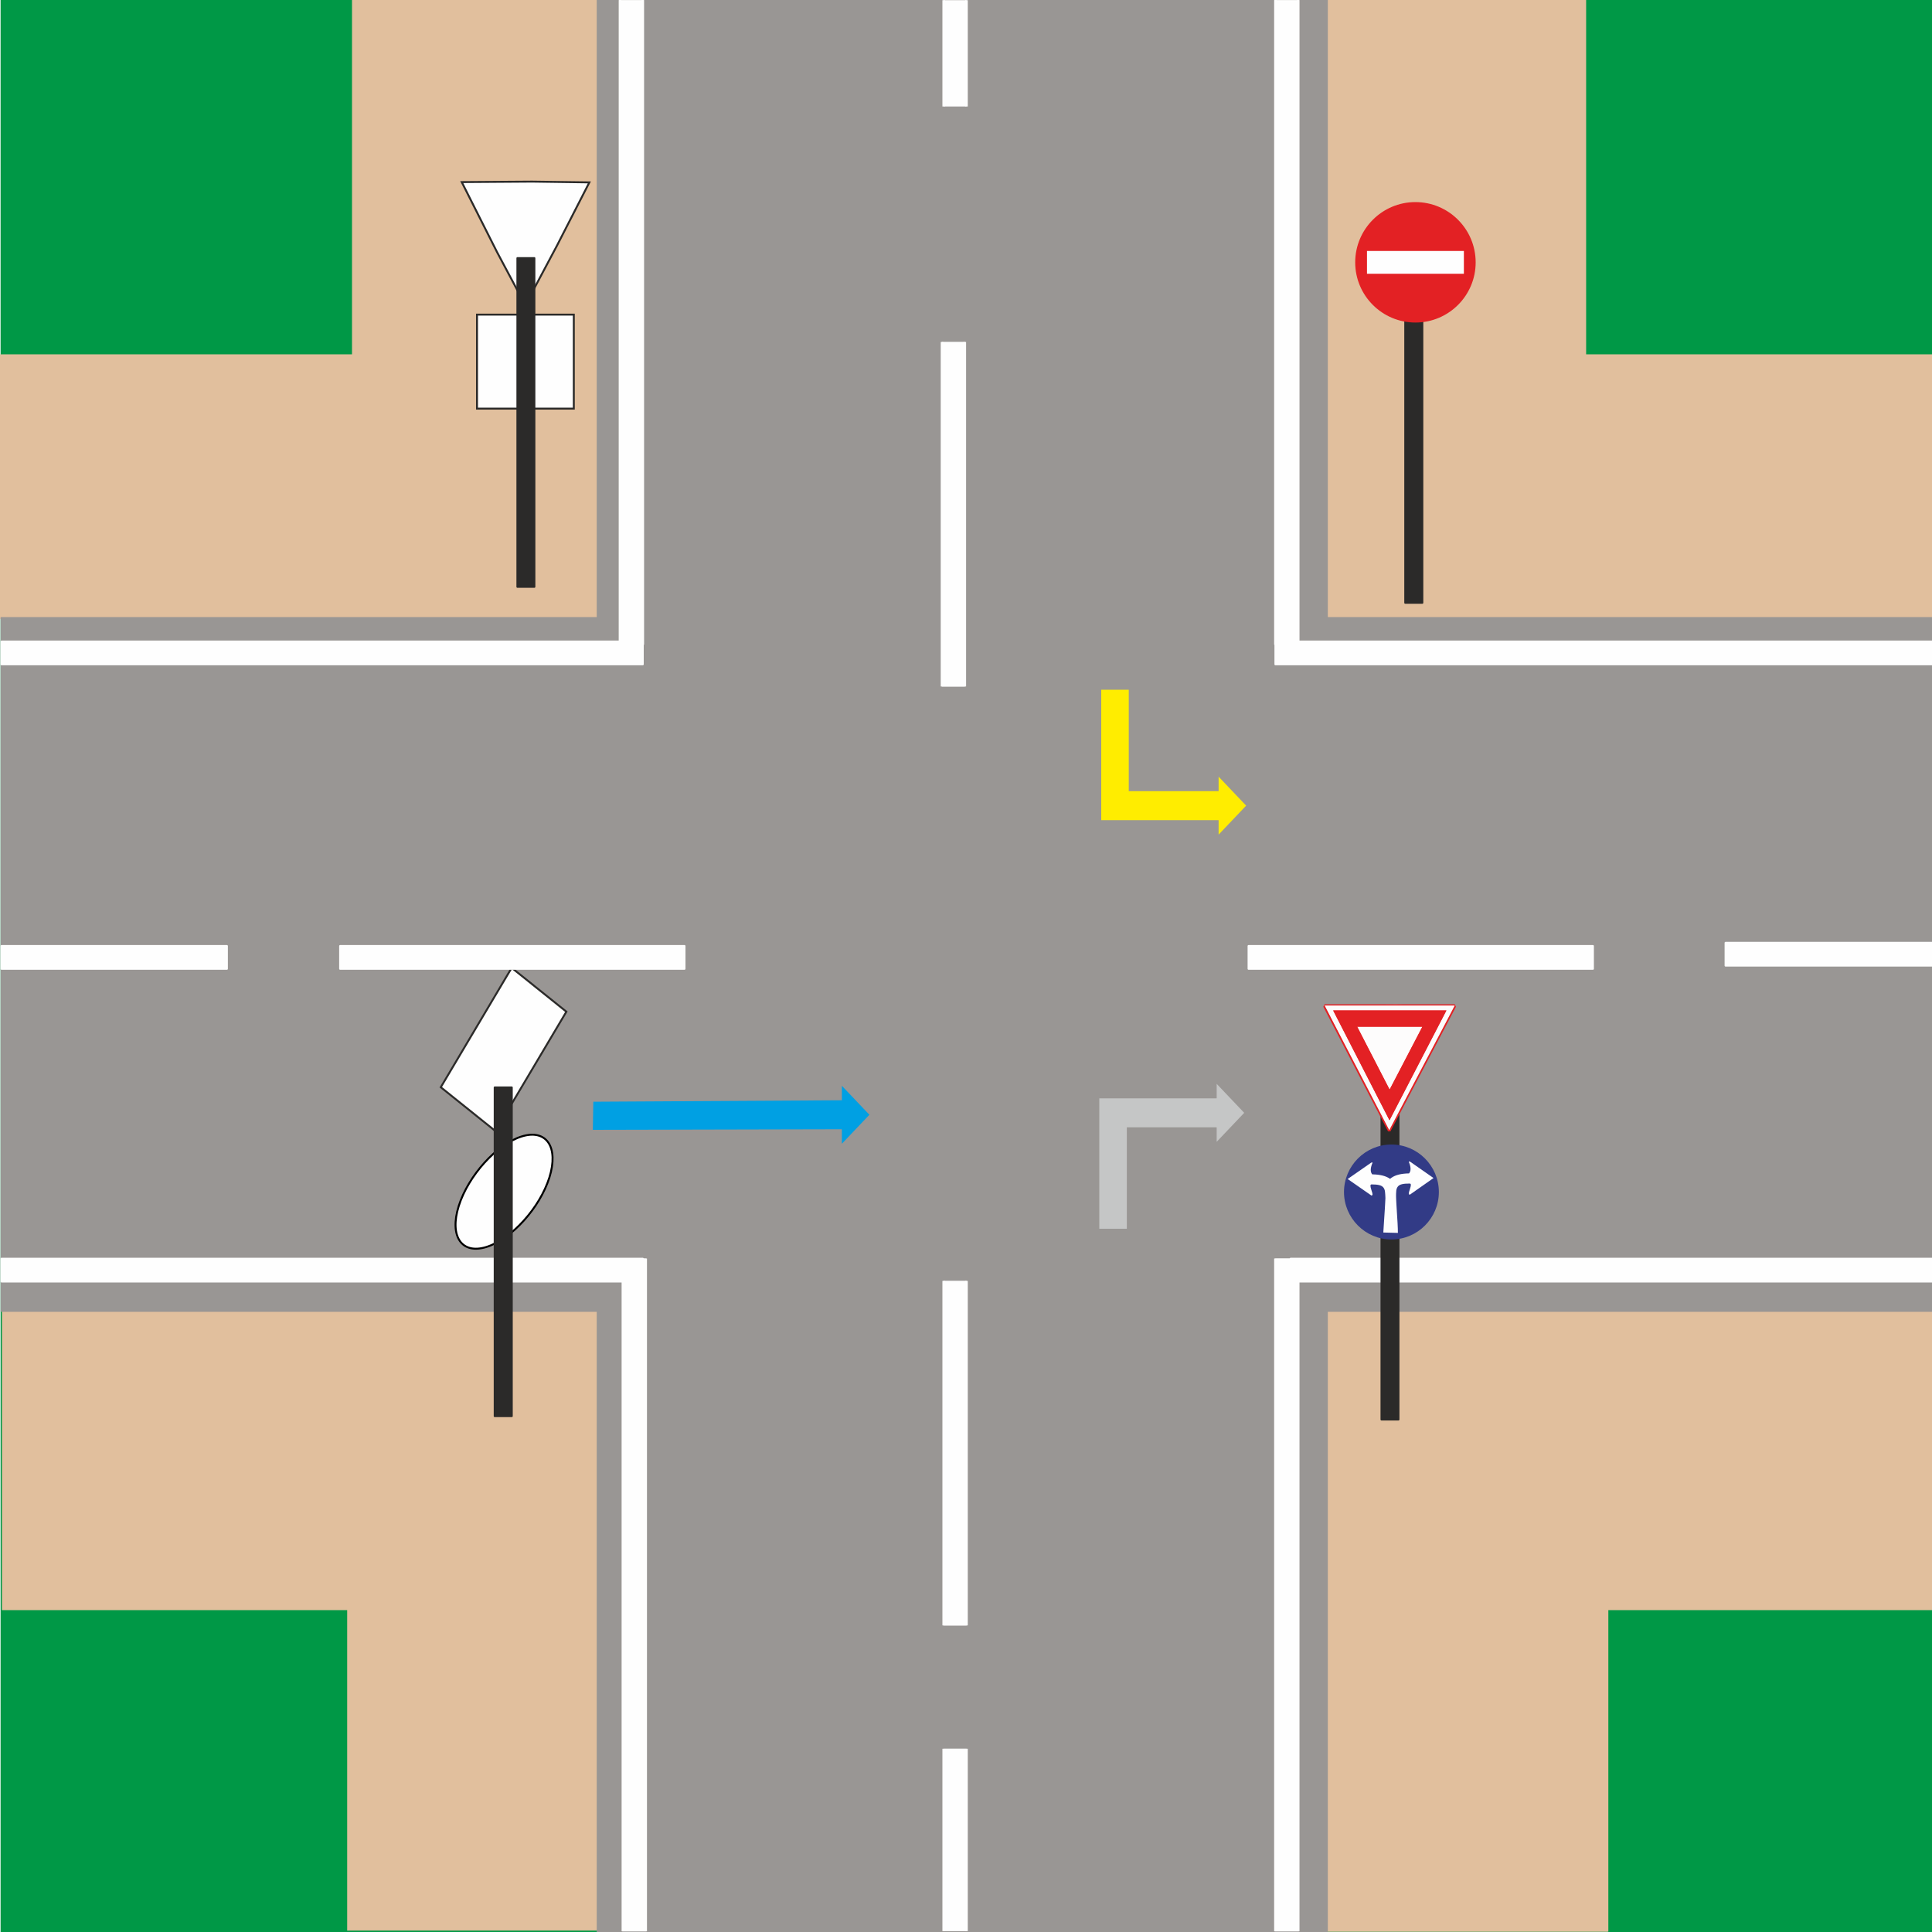
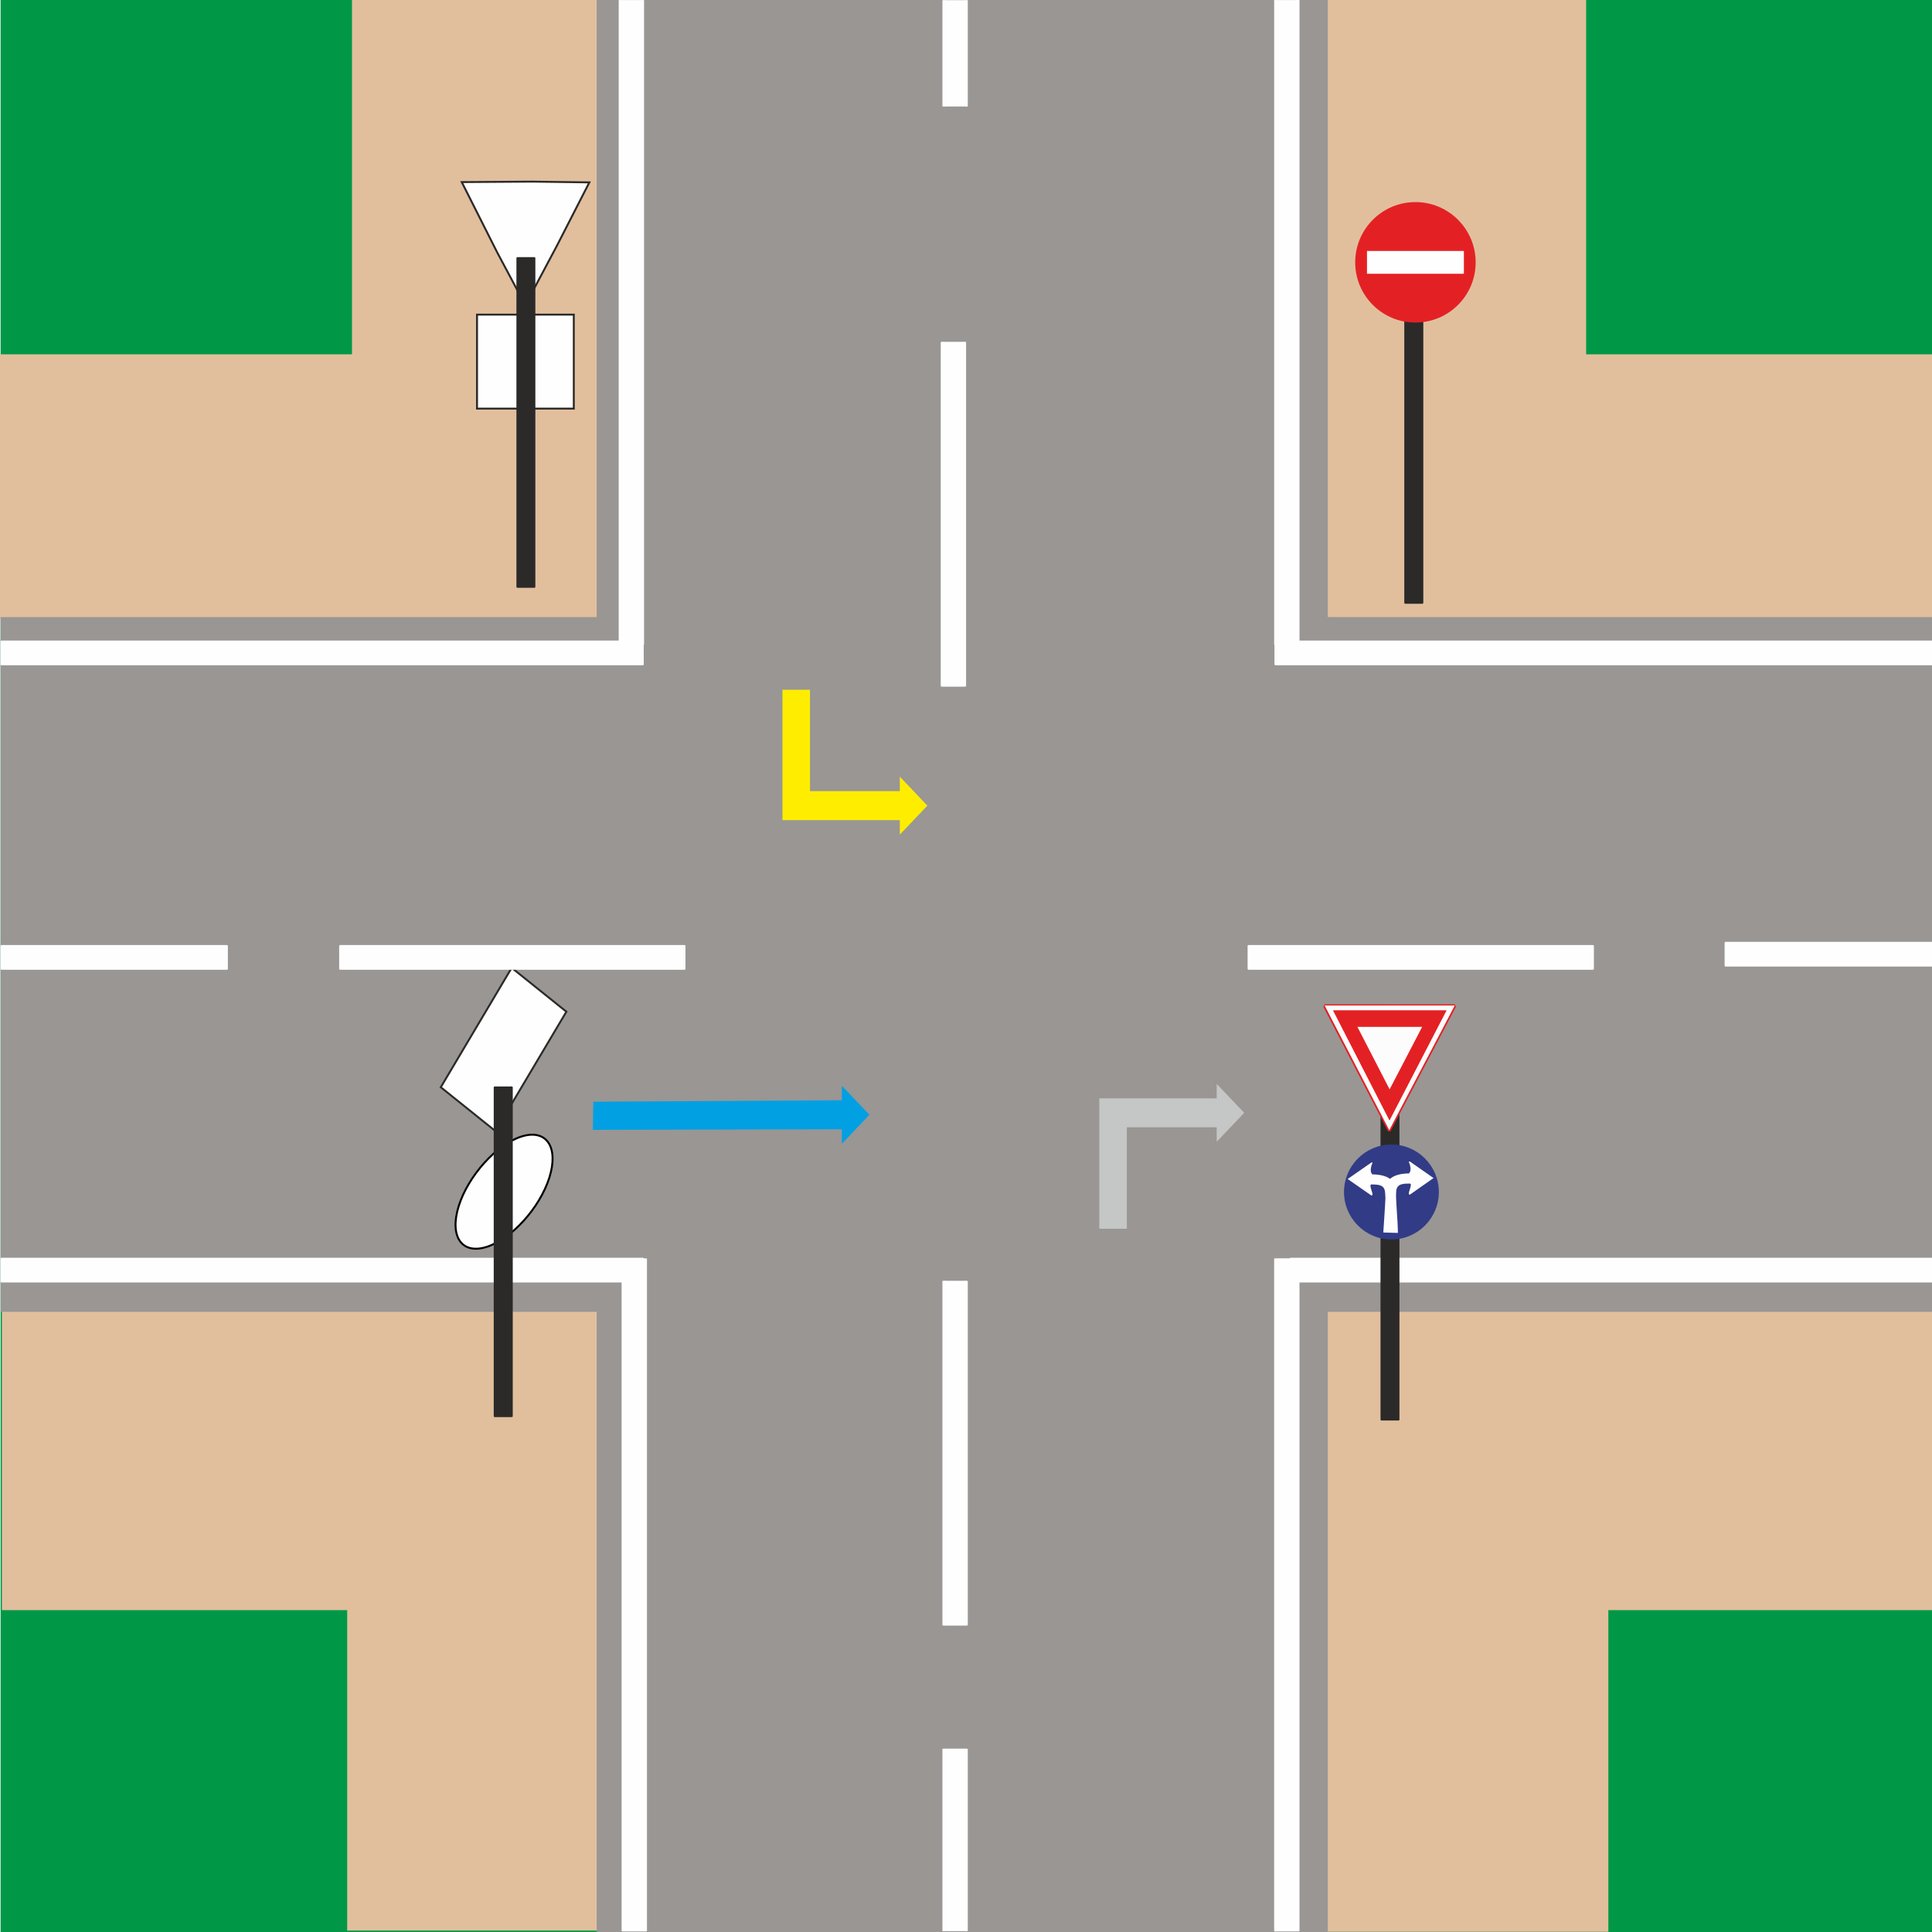
<svg xmlns="http://www.w3.org/2000/svg" xml:space="preserve" width="200mm" height="200mm" version="1.1" style="shape-rendering:geometricPrecision; text-rendering:geometricPrecision; image-rendering:optimizeQuality; fill-rule:evenodd; clip-rule:evenodd" viewBox="0 0 20000 20000">
  <defs>
    <style type="text/css">
   
    .str5 {stroke:#FEFEFE;stroke-width:20}
    .str6 {stroke:#2B2A29;stroke-width:20}
    .str8 {stroke:#2B2A29;stroke-width:20}
    .str1 {stroke:#E1BF9D;stroke-width:20}
    .str0 {stroke:#009846;stroke-width:20}
    .str7 {stroke:black;stroke-width:20}
    .str2 {stroke:#999694;stroke-width:20}
    .str3 {stroke:#FEFEFE;stroke-width:20;stroke-linejoin:round}
    .str4 {stroke:#2B2A29;stroke-width:20;stroke-linejoin:round}
    .fil3 {fill:#FEFEFE}
    .fil4 {fill:#2B2A29}
    .fil5 {fill:#E32124}
    .fil7 {fill:#FDFCFC}
    .fil1 {fill:#E1BF9D}
    .fil0 {fill:#009846}
    .fil6 {fill:#323B86}
    .fil2 {fill:#999694}
    .fil10 {fill:#00A0E3;fill-rule:nonzero}
    .fil9 {fill:#C5C6C6;fill-rule:nonzero}
    .fil8 {fill:#FFED00;fill-rule:nonzero}
   
  </style>
  </defs>
  <g id="Vrstva_x0020_1">
-     <g id="_2621814761200">
+     <g id="_2935120178496">
      <rect class="fil0 str0" x="16" y="2" width="19987" height="19989" />
      <rect class="fil1 str1" x="6" y="3678" width="20000" height="2720" />
      <rect class="fil1 str1" transform="matrix(6.32841E-015 -0.253123 0.892329 2.5035E-014 13266.6 19994.3)" width="21007" height="3781" />
      <rect class="fil1 str1" x="30" y="13570" width="19974" height="3088" />
      <rect class="fil1 str1" transform="matrix(5.42274E-015 -0.255156 0.764626 2.5236E-014 3601.59 19983.2)" width="21007" height="3781" />
      <rect class="fil1 str1" transform="matrix(5.42274E-015 -0.250816 0.764626 2.48068E-014 3651.56 5263.11)" width="21007" height="3781" />
      <rect class="fil1 str1" transform="matrix(6.32841E-015 -0.250215 0.892329 2.47474E-014 13036.7 5250.49)" width="21007" height="3781" />
      <rect class="fil2 str2" x="16" y="6398" width="19987" height="7172" />
      <rect class="fil2 str2" transform="matrix(-2.66282E-014 0.947503 -1.30353 -2.95669E-013 13732.6 2.08791)" width="21096" height="5786" />
      <rect class="fil3 str3" x="16" y="13030" width="6638" height="236" />
      <rect class="fil3 str3" transform="matrix(-2.08726E-014 0.31767 -1.33971 -1.30008E-013 6654.05 2.09062)" width="20999" height="176" />
      <rect class="fil3 str3" transform="matrix(-2.08726E-014 0.331476 -1.33971 -1.35658E-013 6684.03 13030)" width="20999" height="176" />
      <rect class="fil3 str3" x="13361" y="13030" width="6642" height="236" />
      <rect class="fil3 str3" transform="matrix(-2.08726E-014 0.331476 -1.33971 -1.35658E-013 13439 13030)" width="20999" height="176" />
      <rect class="fil3 str3" x="16" y="6641" width="6638" height="236" />
      <rect class="fil3 str3" x="13203" y="6641" width="6801" height="236" />
      <g>
        <path class="fil4 str4" d="M14547 6240c0,-567 0,-1134 0,-1701 0,-567 0,-1135 0,-1702l177 0 0 3403 -177 0z" />
        <g>
          <path class="fil5" d="M14652 2092c345,0 624,280 624,624 0,344 -279,623 -624,623 -344,0 -623,-279 -623,-623 0,-344 279,-624 623,-624z" />
          <polygon class="fil3" points="14151,2834 15154,2834 15154,2598 14151,2598 " />
        </g>
      </g>
      <g>
        <path class="fil4 str4" d="M14301 14695c0,-568 0,-1135 0,-1702 0,-567 0,-1134 0,-1701l176 0 0 3403 -176 0z" />
        <g>
          <path class="fil6" d="M14404 12831c271,0 491,-221 491,-491 0,-271 -220,-492 -491,-492 -270,0 -491,221 -491,492 0,270 221,491 491,491z" />
          <path class="fil3" d="M14586 12147c-156,2 -244,58 -244,175 0,113 2,149 2,262l105 0 0 -191c3,-106 8,-142 144,-141 35,-1 -18,92 -8,109 6,11 13,4 13,4l242 -170 -242 -169c0,0 -18,-8 -13,4 23,54 22,95 1,117z" />
          <path class="fil3" d="M14206 12157c156,2 244,58 244,174 0,113 21,319 21,432l-151 -4 23 -357c-4,-105 -9,-141 -144,-141 -35,-1 18,93 8,109 -7,11 -13,4 -13,4l-243 -169 243 -169c0,0 18,-8 13,4 -23,55 -22,95 -1,117z" />
        </g>
        <g>
          <polygon class="fil7 str5" points="14383,11688 14711,11073 15046,10417 14453,10409 13725,10414 14090,11138 " />
          <g>
            <path class="fil5" d="M14386 11712l8 0 678 -1290 -12 -26 -674 0 0 13 656 0 18 0 -9 17 -661 1257 -4 8 0 21zm0 -122l0 -313 338 -649 -338 0 0 -168 586 0 -586 1130zm-687 -1168l670 1290 17 0 0 -21 -5 8 -8 -16 -652 -1257 -9 -17 17 0 657 0 0 -13 -674 0 -13 26zm687 38l0 168 -338 0 336 652 2 -3 0 313 -3 6 -583 -1136 586 0z" />
            <path class="fil5" d="M14974 10460l-586 0 0 168 338 0 -338 649 0 314 586 -1131zm-248 168l-338 0 335 0 3 0 -338 649 338 -649zm-338 -168l-586 0 583 1137 3 -6 0 -314 -1 3 -337 -652 338 0 0 -168zm0 168l-338 0 335 650 2 2 1 -3 -1 3 -337 -652 338 0z" />
          </g>
        </g>
      </g>
      <g>
        <polygon class="fil3 str6" points="5297,10019 5580,10246 5863,10473 5496,11091 5129,11709 4846,11482 4563,11255 4930,10637 " />
        <path class="fil3 str7" d="M5037 12908c258,-81 550,-403 650,-718 99,-315 -30,-506 -288,-425 -258,81 -550,404 -650,719 -99,315 30,505 288,424z" />
        <path class="fil4 str4" d="M5121 14660c0,-567 0,-1134 0,-1701 0,-567 0,-1135 0,-1702l177 0 0 3403 -177 0z" />
      </g>
      <g>
        <polygon class="fil3 str8" points="5438,3159 5765,2544 6101,1888 5508,1880 4780,1885 5145,2609 " />
        <rect class="fil3 str6" x="4938" y="3257" width="1002" height="973" />
        <path class="fil4 str4" d="M5356 6075c0,-567 0,-1134 0,-1701 0,-567 0,-1134 0,-1702l176 0 0 3403 -176 0z" />
      </g>
      <rect class="fil3 str3" x="3521" y="9793" width="3565" height="236" />
      <rect class="fil3 str3" x="12925" y="9793" width="3565" height="236" />
      <rect class="fil3 str3" transform="matrix(4.49644E-015 -0.0523863 1.33971 1.09483E-014 9769.2 1102.16)" width="20999" height="176" />
      <rect class="fil3 str3" transform="matrix(4.49644E-015 -0.169789 1.33971 3.54844E-014 9751.7 7105.85)" width="20999" height="176" />
      <rect class="fil3 str3" transform="matrix(4.49644E-015 -0.169789 1.33971 3.54844E-014 9769.2 16825.7)" width="20999" height="176" />
      <rect class="fil3 str3" transform="matrix(4.49644E-015 -0.0898881 1.33971 1.87858E-014 9769.2 19990.7)" width="20999" height="176" />
      <rect class="fil3 str3" x="17863" y="9760" width="2140" height="236" />
      <rect class="fil3 str3" x="16" y="9793" width="2333" height="236" />
      <rect class="fil3 str3" transform="matrix(-2.08726E-014 0.31767 -1.33971 -1.30008E-013 13439.1 2.09062)" width="20999" height="176" />
    </g>
-     <path class="fil8" d="M12900 8340l-285 300 0 -150 -1215 0 0 -1350 285 0 0 1050 930 0 0 -150 285 300zm-143 150m-142 75m-608 -75m-607 -675m142 -675m143 525m465 525m465 -75m142 75z" />
+     <path class="fil8" d="M9600 8340l-285 300 0 -150 -1215 0 0 -1350 285 0 0 1050 930 0 0 -150 285 300zm-143 150m-142 75m-608 -75m-607 -675m142 -675m143 525m465 525m465 -75m142 75z" />
    <path class="fil9" d="M12880 11520l-285 -300 0 150 -1215 0 0 1350 285 0 0 -1050 930 0 0 150 285 -300zm-142 -150m-143 -75m-607 75m-608 675m143 675m142 -525m465 -525m465 75m143 -75z" />
    <polygon class="fil10" points="9000,11540 8715,11840 8715,11690 6137,11696 6142,11405 8715,11390 8715,11240 " />
  </g>
</svg>
